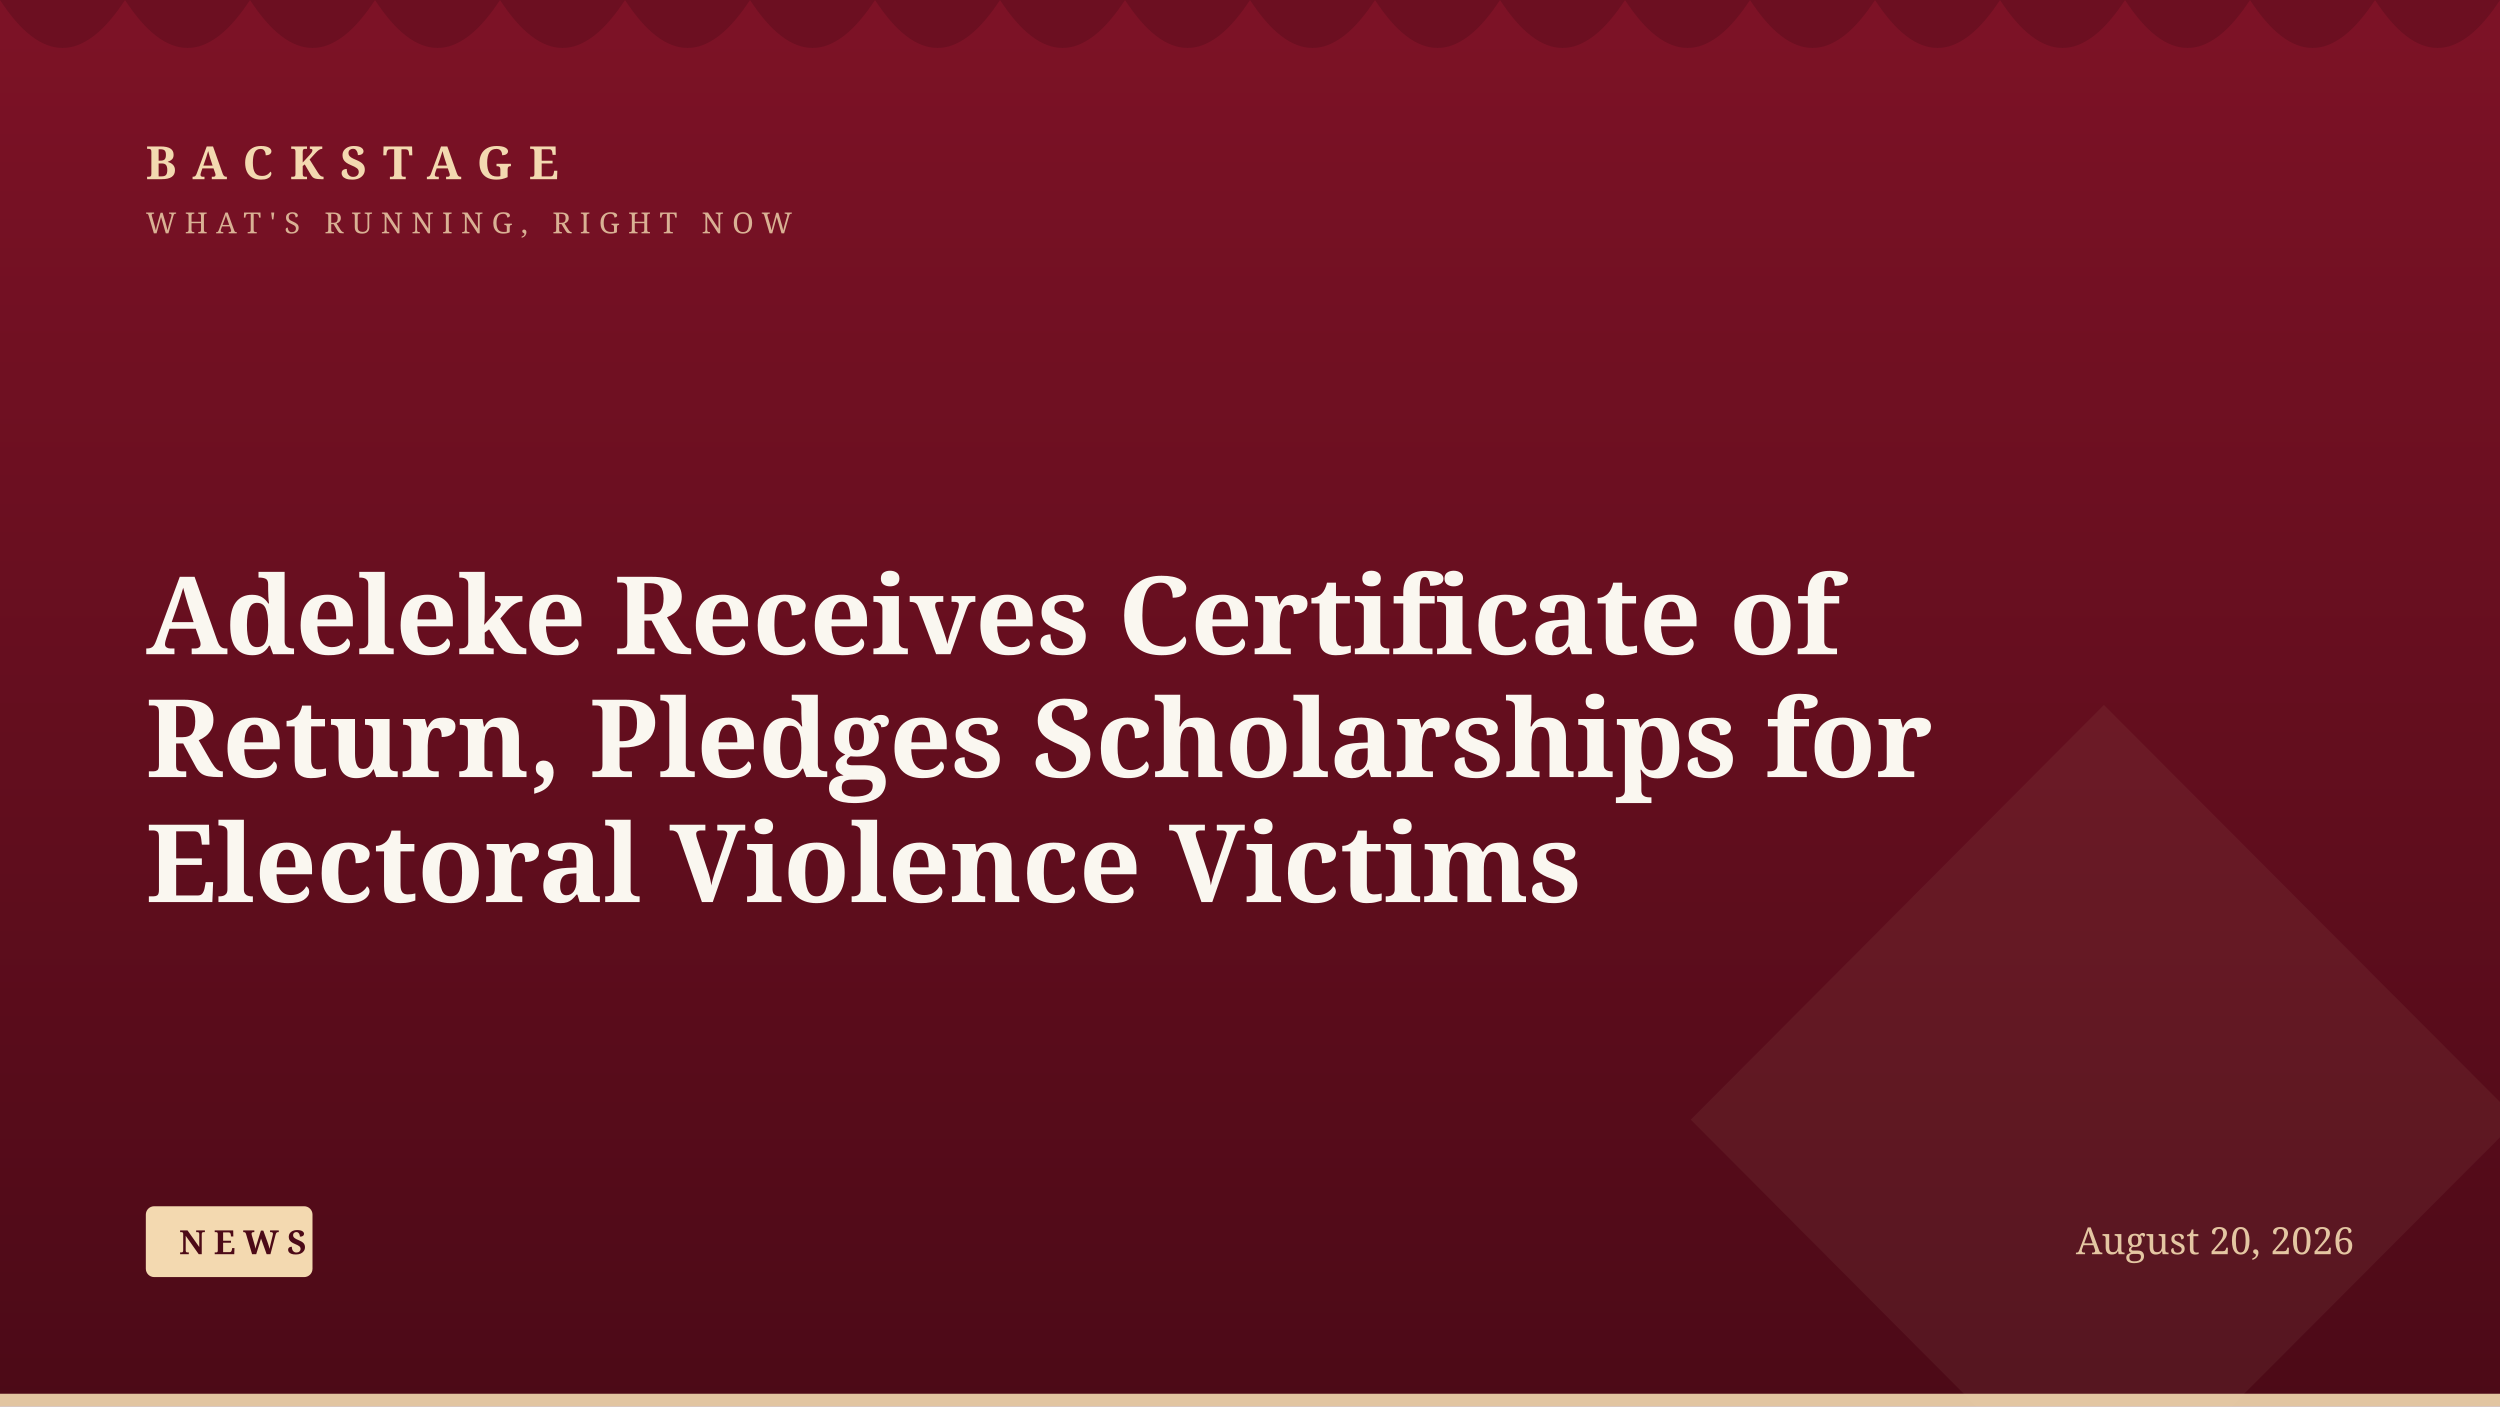
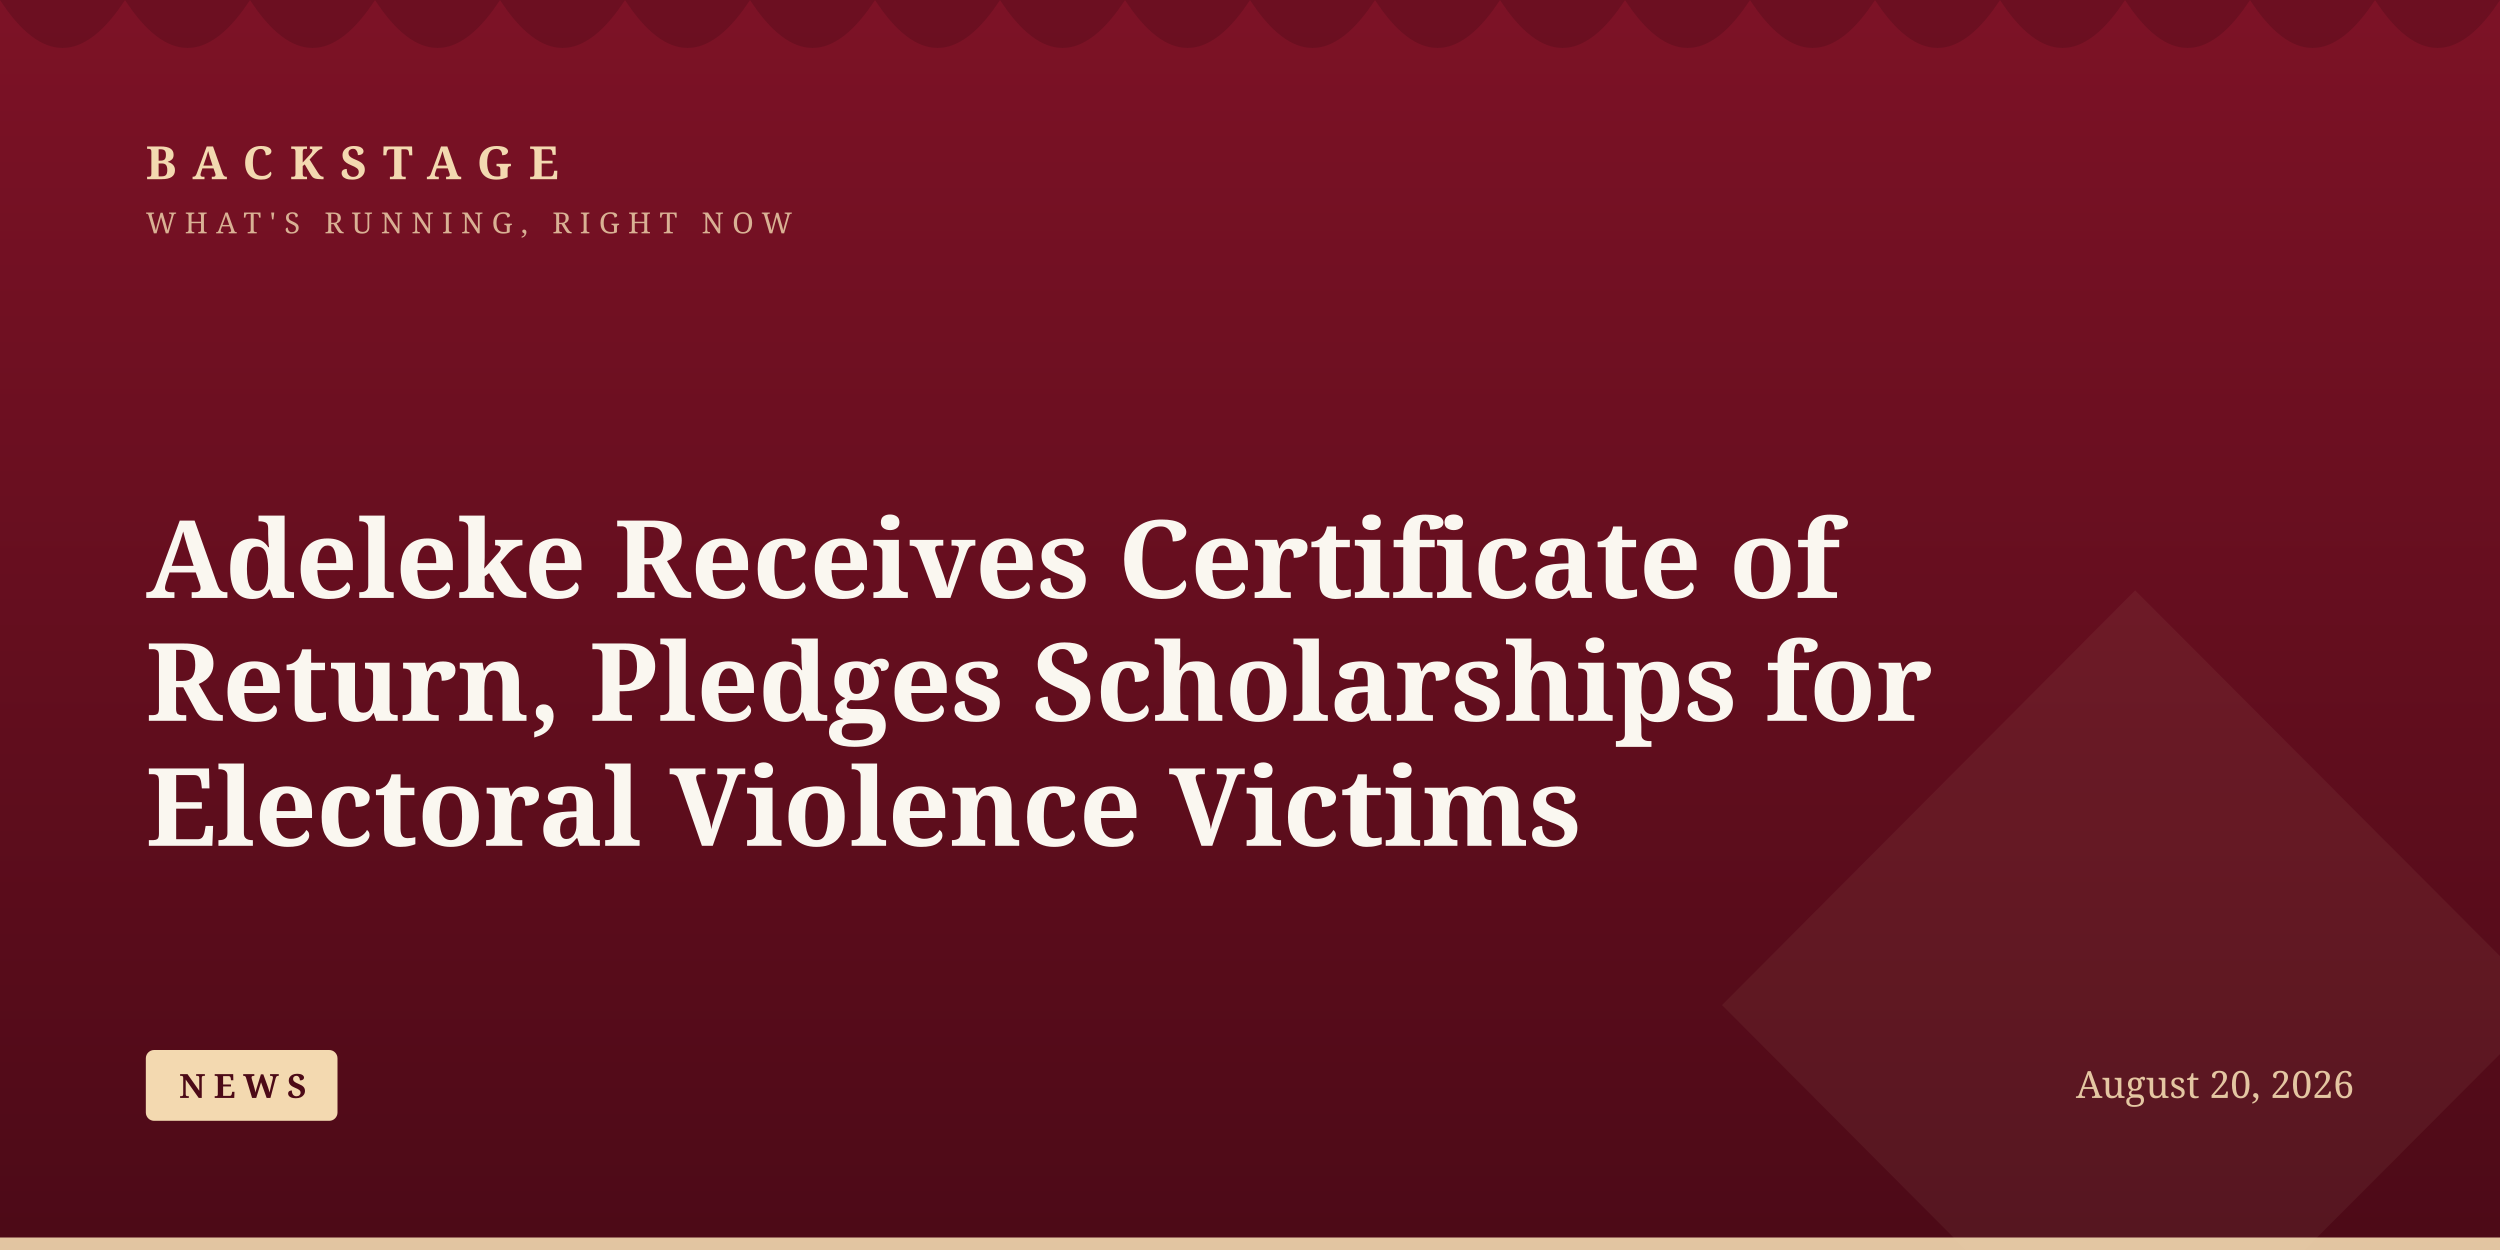
- <svg xmlns="http://www.w3.org/2000/svg" viewBox="0 0 1200 675" width="1200" height="675" font-family="Georgia, 'Roboto Slab', serif">
+ <svg xmlns="http://www.w3.org/2000/svg" viewBox="0 0 1200 600" width="1200" height="600" font-family="Georgia, 'Roboto Slab', serif">
  <defs>
    <linearGradient id="g" x1="0" y1="0" x2="0" y2="1">
      <stop offset="0" stop-color="#7D1226" />
      <stop offset="1" stop-color="#4c0a17" />
    </linearGradient>
  </defs>
-   <rect width="1200" height="675" fill="url(#g)" />
+   <rect width="1200" height="600" fill="url(#g)" />
  <path d="M 0 0 Q 30 46 60 0 Z" fill="#4c0a17" opacity="0.35" />
  <path d="M 60 0 Q 90 46 120 0 Z" fill="#4c0a17" opacity="0.35" />
  <path d="M 120 0 Q 150 46 180 0 Z" fill="#4c0a17" opacity="0.35" />
  <path d="M 180 0 Q 210 46 240 0 Z" fill="#4c0a17" opacity="0.35" />
  <path d="M 240 0 Q 270 46 300 0 Z" fill="#4c0a17" opacity="0.35" />
  <path d="M 300 0 Q 330 46 360 0 Z" fill="#4c0a17" opacity="0.35" />
  <path d="M 360 0 Q 390 46 420 0 Z" fill="#4c0a17" opacity="0.35" />
  <path d="M 420 0 Q 450 46 480 0 Z" fill="#4c0a17" opacity="0.35" />
  <path d="M 480 0 Q 510 46 540 0 Z" fill="#4c0a17" opacity="0.35" />
  <path d="M 540 0 Q 570 46 600 0 Z" fill="#4c0a17" opacity="0.35" />
  <path d="M 600 0 Q 630 46 660 0 Z" fill="#4c0a17" opacity="0.35" />
  <path d="M 660 0 Q 690 46 720 0 Z" fill="#4c0a17" opacity="0.35" />
  <path d="M 720 0 Q 750 46 780 0 Z" fill="#4c0a17" opacity="0.35" />
  <path d="M 780 0 Q 810 46 840 0 Z" fill="#4c0a17" opacity="0.35" />
  <path d="M 840 0 Q 870 46 900 0 Z" fill="#4c0a17" opacity="0.35" />
  <path d="M 900 0 Q 930 46 960 0 Z" fill="#4c0a17" opacity="0.35" />
  <path d="M 960 0 Q 990 46 1020 0 Z" fill="#4c0a17" opacity="0.35" />
  <path d="M 1020 0 Q 1050 46 1080 0 Z" fill="#4c0a17" opacity="0.35" />
  <path d="M 1080 0 Q 1110 46 1140 0 Z" fill="#4c0a17" opacity="0.35" />
  <path d="M 1140 0 Q 1170 46 1200 0 Z" fill="#4c0a17" opacity="0.35" />
-   <text x="1010" y="525" font-size="520" fill="#f3d9b0" opacity="0.06" text-anchor="middle" dominant-baseline="middle">◆</text>
+   <text x="1025" y="470" font-size="520" fill="#f3d9b0" opacity="0.06" text-anchor="middle" dominant-baseline="middle">◆</text>
  <text x="70" y="86" font-size="22" letter-spacing="8" fill="#f3d9b0" font-weight="bold">BACKSTAGE</text>
  <text x="70" y="112" font-size="14" letter-spacing="4" fill="#f3d9b0" opacity="0.8">WHAT'S RUNNING, RIGHT NOW</text>
  <text font-size="52" font-weight="bold" fill="#faf7f0">
-     <tspan x="70" y="314">Adeleke Receives Certificate of</tspan>
-     <tspan x="70" y="373">Return, Pledges Scholarships for</tspan>
-     <tspan x="70" y="433">Electoral Violence Victims</tspan>
+     <tspan x="70" y="287">Adeleke Receives Certificate of</tspan>
+     <tspan x="70" y="346">Return, Pledges Scholarships for</tspan>
+     <tspan x="70" y="406">Electoral Violence Victims</tspan>
  </text>
-   <rect x="70" y="579" width="80" height="34" rx="4" fill="#f3d9b0" />
-   <text x="86" y="602" font-size="16" letter-spacing="4" fill="#4c0a17" font-weight="bold">NEWS</text>
-   <text x="1130" y="602" font-size="18" fill="#f3d9b0" text-anchor="end" opacity="0.9">August 20, 2026</text>
-   <rect x="0" y="669" width="1200" height="6" fill="#f3d9b0" opacity="0.9" />
+   <rect x="70" y="504" width="92" height="34" rx="4" fill="#f3d9b0" />
+   <text x="86" y="527" font-size="16" letter-spacing="4" fill="#4c0a17" font-weight="bold">NEWS</text>
+   <text x="1130" y="527" font-size="18" fill="#f3d9b0" text-anchor="end" opacity="0.9">August 20, 2026</text>
+   <rect x="0" y="594" width="1200" height="6" fill="#f3d9b0" opacity="0.9" />
</svg>
